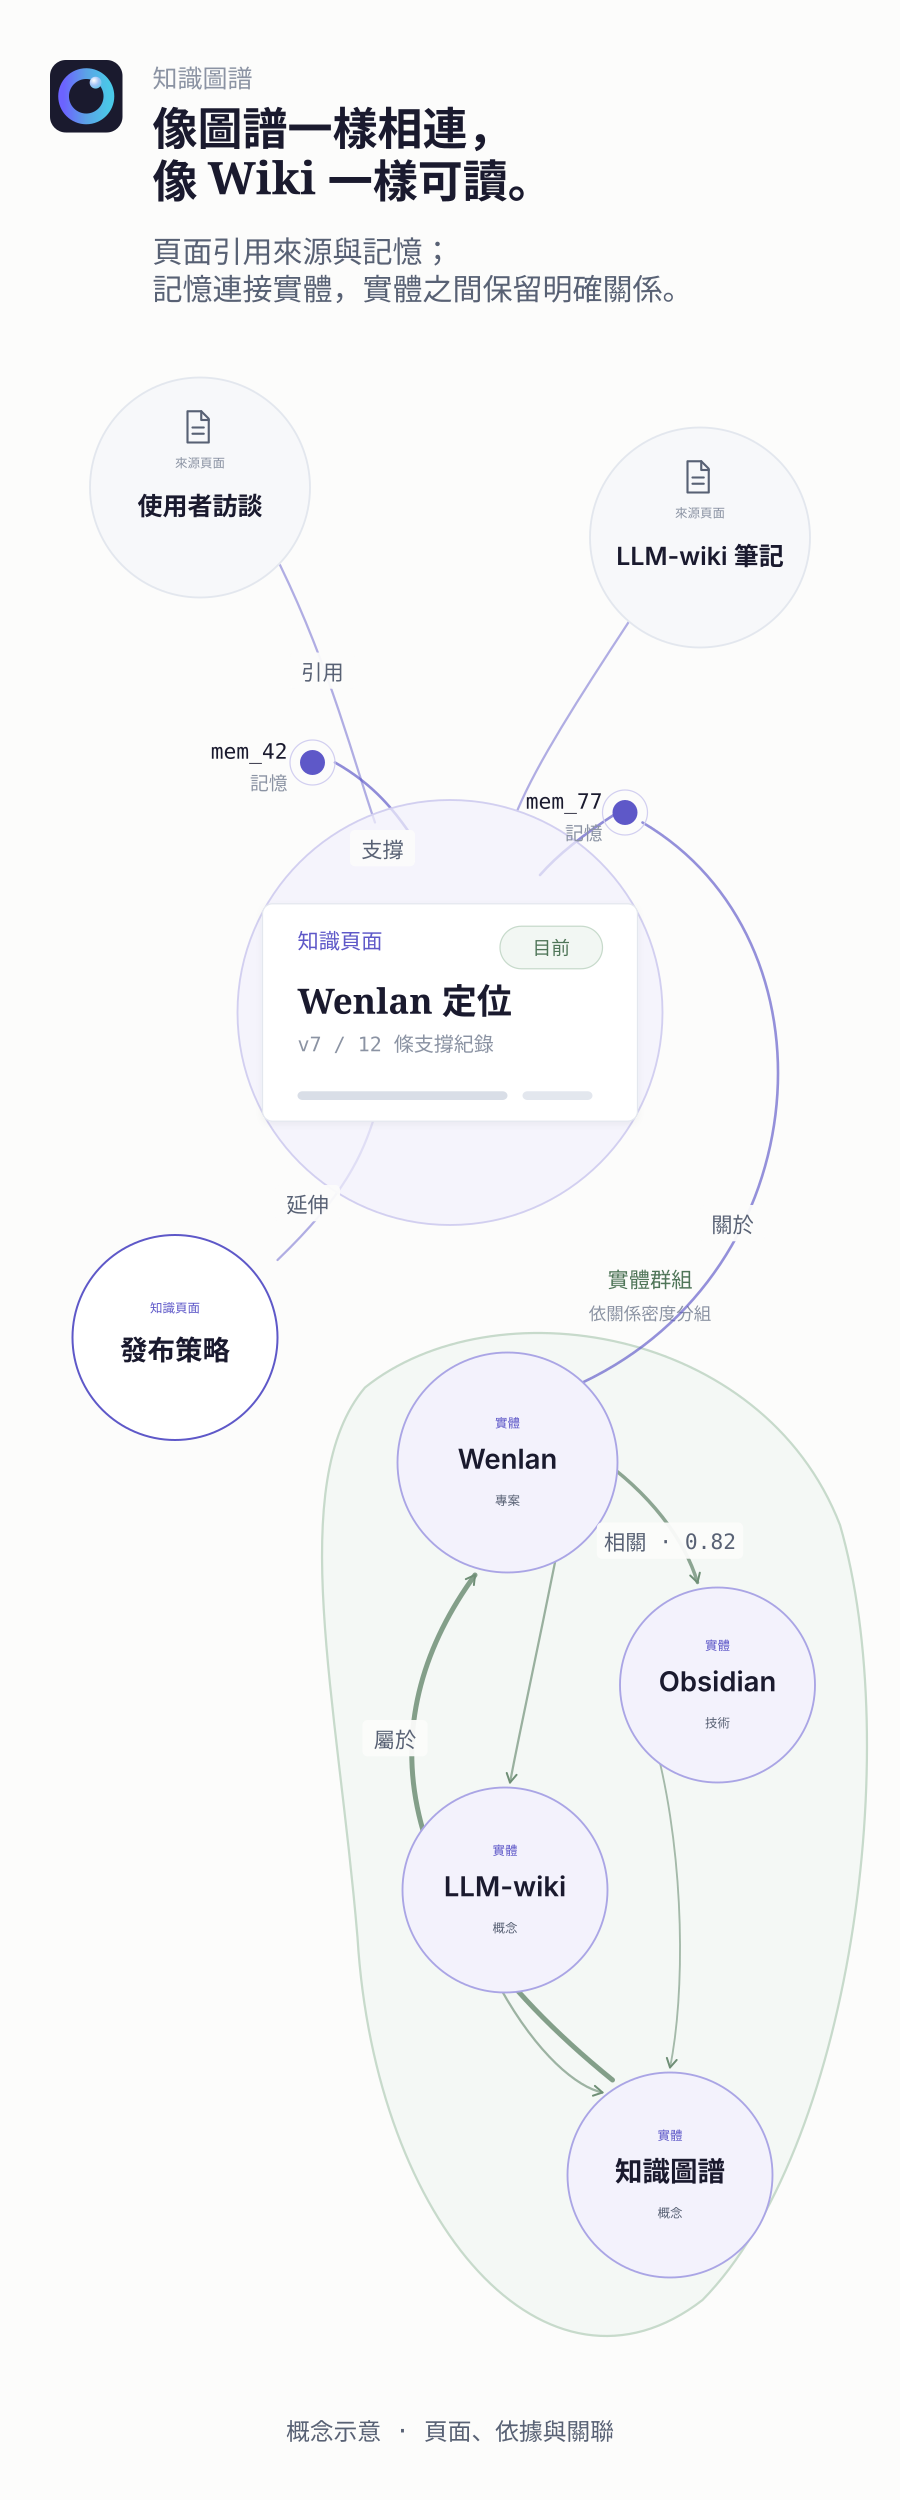
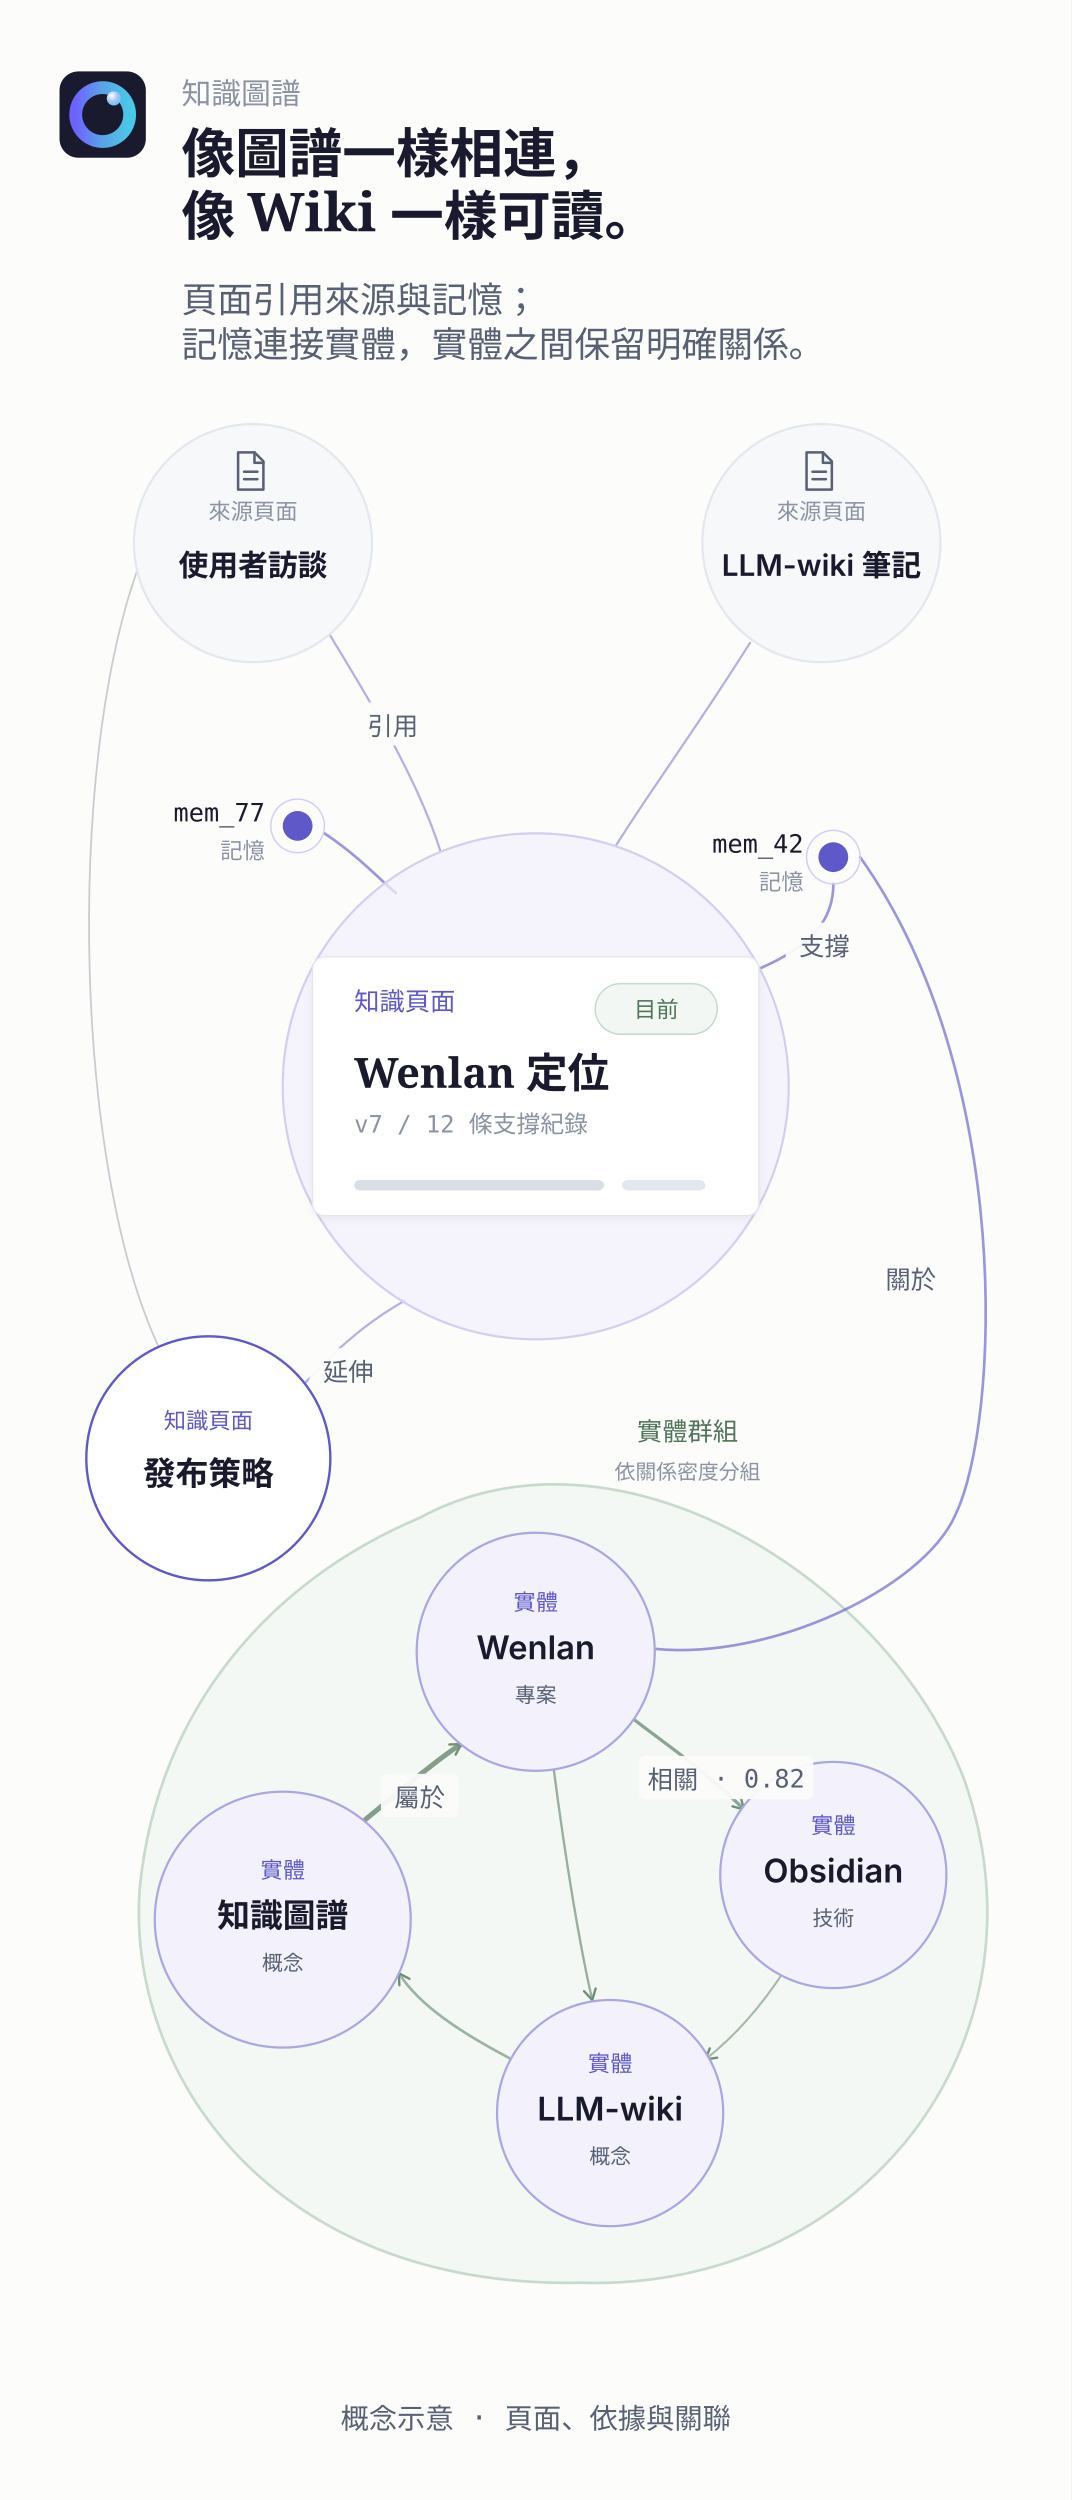
- <svg xmlns="http://www.w3.org/2000/svg" width="720" height="2000" viewBox="0 0 720 2000" role="img" aria-labelledby="title desc">
+ <svg xmlns="http://www.w3.org/2000/svg" width="720" height="1680" viewBox="0 0 720 1680" role="img" aria-labelledby="title desc">
  <style>text { font-kerning: normal; }</style>
-   <rect width="720" height="2000" fill="#FCFCFB" />
+   <rect width="720" height="1680" fill="#FCFCFB" />
  <g transform="translate(40 48) scale(0.1132812)">
    <rect width="512" height="512" rx="112" fill="#1A1A2E" />
    <circle cx="256" cy="256" r="160" fill="none" stroke="url(#network-zh-Hant-mobile-ring)" stroke-width="76" />
    <circle cx="322" cy="160" r="42" fill="url(#network-zh-Hant-mobile-orb)" />
  </g>
  <g data-fit-region="network-zh-Hant-mobile-heading" data-fit-x="122" data-fit-y="44" data-fit-width="558" data-fit-height="266" data-check-overlap="false">
    <text x="122" y="70" font-family="'JetBrains Mono', monospace" font-size="20" font-weight="500" fill="#8B93A3" text-anchor="start">知識圖譜</text>
    <text x="122" y="116" font-family="'Fraunces', Georgia, serif" font-size="36" font-weight="600" fill="#1A1A2E" text-anchor="start">像圖譜一樣相連，</text>
    <text x="122" y="158" font-family="'Fraunces', Georgia, serif" font-size="36" font-weight="600" fill="#1A1A2E" text-anchor="start">像 Wiki 一樣可讀。</text>
    <text x="122" y="210" font-family="'Instrument Sans', -apple-system, sans-serif" font-size="24" font-weight="400" fill="#586174" text-anchor="start">頁面引用來源與記憶；</text>
    <text x="122" y="240" font-family="'Instrument Sans', -apple-system, sans-serif" font-size="24" font-weight="400" fill="#586174" text-anchor="start">記憶連接實體，實體之間保留明確關係。</text>
  </g>
-   <g data-fit-region="network-zh-Hant-mobile-graph-field" data-fit-x="40" data-fit-y="290" data-fit-width="640" data-fit-height="1600" data-check-overlap="true">
-     <path d="M292 1110 C394 1028 610 1060 672 1220 C724 1400 680 1720 562 1840 C438 1936 300 1780 286 1550 C270 1360 228 1186 292 1110Z" fill="#F2F7F3" fill-opacity="0.76" stroke="#C7DACB" stroke-width="1.8" />
-     <text x="520" y="1030" font-family="'JetBrains Mono', monospace" font-size="17" font-weight="500" fill="#4F7558" text-anchor="middle">實體群組</text>
-     <text x="520" y="1056" font-family="'JetBrains Mono', monospace" font-size="14" font-weight="500" fill="#8B93A3" text-anchor="middle">依關係密度分組</text>
-     <path d="M224 452 C264 534 284 612 300 658" fill="none" stroke="#5E58C8" stroke-width="1.8" stroke-opacity="0.48" stroke-linecap="round" />
-     <path d="M504 496 C462 560 430 610 414 648" fill="none" stroke="#5E58C8" stroke-width="1.8" stroke-opacity="0.48" stroke-linecap="round" />
-     <path d="M268 610 C300 628 316 650 326 664" fill="none" stroke="#5E58C8" stroke-width="2.1" stroke-opacity="0.68" stroke-linecap="round" />
-     <path d="M494 650 C466 668 446 684 432 700" fill="none" stroke="#5E58C8" stroke-width="2.1" stroke-opacity="0.68" stroke-linecap="round" />
-     <path d="M514 658 C674 752 656 1016 466 1106" fill="none" stroke="#5E58C8" stroke-width="2.1" stroke-opacity="0.66" stroke-linecap="round" />
-     <path d="M222 1008 C276 956 290 924 300 892" fill="none" stroke="#5E58C8" stroke-width="1.8" stroke-opacity="0.48" stroke-linecap="round" />
-     <path d="M476 1164 C520 1194 548 1232 558 1266" fill="none" stroke="#6F8F76" stroke-width="2.8" stroke-opacity="0.78" stroke-linecap="round" marker-end="url(#network-zh-Hant-mobile-relation-arrow)" />
-     <path d="M446 1240 C430 1320 416 1384 408 1426" fill="none" stroke="#6F8F76" stroke-width="1.8" stroke-opacity="0.68" stroke-linecap="round" marker-end="url(#network-zh-Hant-mobile-relation-arrow)" />
-     <path d="M490 1664 C300 1510 300 1370 380 1260" fill="none" stroke="#6F8F76" stroke-width="4" stroke-opacity="0.84" stroke-linecap="round" marker-end="url(#network-zh-Hant-mobile-relation-arrow)" />
-     <path d="M526 1402 C548 1490 548 1596 536 1654" fill="none" stroke="#6F8F76" stroke-width="1.5" stroke-opacity="0.6" stroke-linecap="round" marker-end="url(#network-zh-Hant-mobile-relation-arrow)" />
-     <path d="M400 1590 C430 1644 462 1670 482 1674" fill="none" stroke="#6F8F76" stroke-width="1.8" stroke-opacity="0.66" stroke-linecap="round" marker-end="url(#network-zh-Hant-mobile-relation-arrow)" />
-     <g data-fit-region="network-zh-Hant-mobile-source-使用者訪談" data-fit-x="72" data-fit-y="302" data-fit-width="176" data-fit-height="176" data-check-overlap="true">
-       <circle cx="160" cy="390" r="88" fill="#F7F8FA" stroke="#E3E7EE" stroke-width="1.5" />
+   <g data-fit-region="network-zh-Hant-mobile-graph-field" data-fit-x="40" data-fit-y="280" data-fit-width="640" data-fit-height="1290" data-check-overlap="true">
+     <path d="M282 1020 C414 948 596 1060 648 1196 C710 1374 578 1540 390 1534 C182 1538 84 1392 94 1268 C106 1148 182 1062 282 1020Z" fill="#F2F7F3" fill-opacity="0.76" stroke="#C7DACB" stroke-width="1.8" />
+     <text x="462" y="968" font-family="'JetBrains Mono', monospace" font-size="17" font-weight="500" fill="#4F7558" text-anchor="middle">實體群組</text>
+     <text x="462" y="994" font-family="'JetBrains Mono', monospace" font-size="14" font-weight="500" fill="#8B93A3" text-anchor="middle">依關係密度分組</text>
+     <path data-from="sourceOne" data-to="page" data-relation="citation" d="M220 424 C248 470 280 522 296 572" fill="none" stroke="#5E58C8" stroke-width="1.5" stroke-opacity="0.46" stroke-linecap="round" />
+     <path data-from="sourceTwo" data-to="page" data-relation="citation" d="M504 432 C470 486 438 530 414 568" fill="none" stroke="#5E58C8" stroke-width="1.5" stroke-opacity="0.46" stroke-linecap="round" />
+     <path data-from="memoryOne" data-to="page" data-relation="support" d="M560 594 C560 626 534 642 498 656" fill="none" stroke="#5E58C8" stroke-width="1.8" stroke-opacity="0.62" stroke-linecap="round" />
+     <path data-from="memoryTwo" data-to="page" data-relation="support" d="M218 560 C242 576 256 592 266 600" fill="none" stroke="#5E58C8" stroke-width="1.8" stroke-opacity="0.62" stroke-linecap="round" />
+     <path data-from="memoryOne" data-to="entityOne" data-relation="about" d="M578 576 C682 722 672 956 642 1018 C620 1068 516 1116 440 1108" fill="none" stroke="#5E58C8" stroke-width="1.8" stroke-opacity="0.62" stroke-linecap="round" />
+     <path data-from="page" data-to="linkedPage" data-relation="refines" d="M272 874 C230 898 210 926 198 936" fill="none" stroke="#5E58C8" stroke-width="1.5" stroke-opacity="0.46" stroke-linecap="round" />
+     <path data-from="sourceOne" data-to="linkedPage" data-relation="citation" d="M92 384 C44 520 50 788 108 908" fill="none" stroke="#586174" stroke-width="1.2" stroke-opacity="0.32" stroke-linecap="round" />
+     <path data-from="entityOne" data-to="entityTwo" data-relation="related_to" d="M424 1154 C450 1174 474 1190 500 1216" fill="none" stroke="#6F8F76" stroke-width="2.2" stroke-opacity="0.78" stroke-linecap="round" marker-end="url(#network-zh-Hant-mobile-relation-arrow)" />
+     <path data-from="entityOne" data-to="entityThree" data-relation="related_to" d="M372 1188 C380 1250 390 1310 398 1344" fill="none" stroke="#6F8F76" stroke-width="1.6" stroke-opacity="0.68" stroke-linecap="round" marker-end="url(#network-zh-Hant-mobile-relation-arrow)" />
+     <path data-from="entityFour" data-to="entityOne" data-relation="part_of" d="M244 1224 C266 1206 294 1182 310 1172" fill="none" stroke="#6F8F76" stroke-width="3.4" stroke-opacity="0.84" stroke-linecap="round" marker-end="url(#network-zh-Hant-mobile-relation-arrow)" />
+     <path data-from="entityTwo" data-to="entityThree" data-relation="related_to" d="M526 1326 C510 1350 494 1368 474 1384" fill="none" stroke="#6F8F76" stroke-width="1.4" stroke-opacity="0.6" stroke-linecap="round" marker-end="url(#network-zh-Hant-mobile-relation-arrow)" />
+     <path data-from="entityThree" data-to="entityFour" data-relation="related_to" d="M344 1384 C310 1366 282 1348 268 1326" fill="none" stroke="#6F8F76" stroke-width="1.8" stroke-opacity="0.66" stroke-linecap="round" marker-end="url(#network-zh-Hant-mobile-relation-arrow)" />
+     <g data-fit-region="network-zh-Hant-mobile-source-使用者訪談" data-fit-x="90" data-fit-y="285" data-fit-width="160" data-fit-height="160" data-check-overlap="true">
+       <circle cx="170" cy="365" r="80" fill="#F7F8FA" stroke="#E3E7EE" stroke-width="1.5" />
      <g fill="none" stroke="#586174" stroke-width="1.7" stroke-linecap="round" stroke-linejoin="round">
-         <path d="M150 329h11l6 6v19H150z" />
-         <path d="M161 329v7h6" />
-         <path d="M154 342h9M154 347h9" />
+         <path d="M160 304h11l6 6v19H160z" />
+         <path d="M171 304v7h6" />
+         <path d="M164 317h9M164 322h9" />
      </g>
-       <text x="160" y="374" font-family="'JetBrains Mono', monospace" font-size="10" font-weight="500" fill="#8B93A3" text-anchor="middle">來源頁面</text>
-       <text x="160" y="412" font-family="'Instrument Sans', -apple-system, sans-serif" font-size="20" font-weight="600" fill="#1A1A2E" text-anchor="middle">使用者訪談</text>
+       <text x="170" y="349" font-family="'JetBrains Mono', monospace" font-size="15" font-weight="500" fill="#8B93A3" text-anchor="middle">來源頁面</text>
+       <text x="170" y="387" font-family="'Instrument Sans', -apple-system, sans-serif" font-size="20" font-weight="600" fill="#1A1A2E" text-anchor="middle">使用者訪談</text>
    </g>
-     <g data-fit-region="network-zh-Hant-mobile-source-LLM-wiki 筆記" data-fit-x="472" data-fit-y="342" data-fit-width="176" data-fit-height="176" data-check-overlap="true">
-       <circle cx="560" cy="430" r="88" fill="#F7F8FA" stroke="#E3E7EE" stroke-width="1.5" />
+     <g data-fit-region="network-zh-Hant-mobile-source-LLM-wiki 筆記" data-fit-x="472" data-fit-y="285" data-fit-width="160" data-fit-height="160" data-check-overlap="true">
+       <circle cx="552" cy="365" r="80" fill="#F7F8FA" stroke="#E3E7EE" stroke-width="1.5" />
      <g fill="none" stroke="#586174" stroke-width="1.7" stroke-linecap="round" stroke-linejoin="round">
-         <path d="M550 369h11l6 6v19H550z" />
-         <path d="M561 369v7h6" />
-         <path d="M554 382h9M554 387h9" />
+         <path d="M542 304h11l6 6v19H542z" />
+         <path d="M553 304v7h6" />
+         <path d="M546 317h9M546 322h9" />
      </g>
-       <text x="560" y="414" font-family="'JetBrains Mono', monospace" font-size="10" font-weight="500" fill="#8B93A3" text-anchor="middle">來源頁面</text>
-       <text x="560" y="452" font-family="'Instrument Sans', -apple-system, sans-serif" font-size="20" font-weight="600" fill="#1A1A2E" text-anchor="middle">LLM-wiki 筆記</text>
+       <text x="552" y="349" font-family="'JetBrains Mono', monospace" font-size="15" font-weight="500" fill="#8B93A3" text-anchor="middle">來源頁面</text>
+       <text x="552" y="387" font-family="'Instrument Sans', -apple-system, sans-serif" font-size="20" font-weight="600" fill="#1A1A2E" text-anchor="middle">LLM-wiki 筆記</text>
    </g>
-     <g data-fit-region="network-zh-Hant-mobile-hero" data-fit-x="190" data-fit-y="640" data-fit-width="340" data-fit-height="340" data-check-overlap="false">
-       <circle cx="360" cy="810" r="170" fill="#F3F2FC" fill-opacity="0.72" stroke="#D2CFF0" stroke-width="1.5" />
+     <g data-fit-region="network-zh-Hant-mobile-hero" data-fit-x="190" data-fit-y="560" data-fit-width="340" data-fit-height="340" data-check-overlap="false">
+       <circle cx="360" cy="730" r="170" fill="#F3F2FC" fill-opacity="0.72" stroke="#D2CFF0" stroke-width="1.5" />
      <g filter="url(#network-zh-Hant-mobile-page-shadow)">
-         <rect x="210" y="723" width="300" height="174" rx="8" fill="#FFFFFF" stroke="#E3E7EE" />
+         <rect x="210" y="643" width="300" height="174" rx="8" fill="#FFFFFF" stroke="#E3E7EE" />
      </g>
-       <text x="238" y="759" font-family="'JetBrains Mono', monospace" font-size="17" font-weight="500" fill="#5E58C8" text-anchor="start">知識頁面</text>
+       <text x="238" y="679" font-family="'JetBrains Mono', monospace" font-size="17" font-weight="500" fill="#5E58C8" text-anchor="start">知識頁面</text>
      <g>
-         <rect x="400" y="741" width="82" height="34" rx="17" fill="#F2F7F3" stroke="#C7DACB" />
-         <text x="441" y="763.7" font-family="'JetBrains Mono', monospace" font-size="15" font-weight="500" fill="#4F7558" text-anchor="middle">目前</text>
+         <rect x="400" y="661" width="82" height="34" rx="17" fill="#F2F7F3" stroke="#C7DACB" />
+         <text x="441" y="683.7" font-family="'JetBrains Mono', monospace" font-size="15" font-weight="500" fill="#4F7558" text-anchor="middle">目前</text>
      </g>
-       <text x="238" y="811" font-family="'Fraunces', Georgia, serif" font-size="28" font-weight="600" fill="#1A1A2E" text-anchor="start">Wenlan 定位</text>
-       <text x="238" y="841" font-family="'JetBrains Mono', monospace" font-size="16" font-weight="500" fill="#8B93A3" text-anchor="start">v7 / 12 條支撐紀錄</text>
-       <rect x="238" y="873" width="168" height="7" rx="4" fill="#D9DEE7" />
-       <rect x="418" y="873" width="56" height="7" rx="4" fill="#E3E7EE" />
+       <text x="238" y="731" font-family="'Fraunces', Georgia, serif" font-size="28" font-weight="600" fill="#1A1A2E" text-anchor="start">Wenlan 定位</text>
+       <text x="238" y="761" font-family="'JetBrains Mono', monospace" font-size="16" font-weight="500" fill="#8B93A3" text-anchor="start">v7 / 12 條支撐紀錄</text>
+       <rect x="238" y="793" width="168" height="7" rx="4" fill="#D9DEE7" />
+       <rect x="418" y="793" width="56" height="7" rx="4" fill="#E3E7EE" />
    </g>
-     <g data-fit-region="network-zh-Hant-mobile-memory-mem_42" data-fit-x="80" data-fit-y="582" data-fit-width="150" data-fit-height="58" data-check-overlap="true">
-       <circle cx="250" cy="610" r="10" fill="#5E58C8" />
-       <circle cx="250" cy="610" r="18" fill="none" stroke="#D2CFF0" />
-       <text x="230" y="607" font-family="'JetBrains Mono', monospace" font-size="17" font-weight="500" fill="#1A1A2E" text-anchor="end">mem_42</text>
-       <text x="230" y="632" font-family="'JetBrains Mono', monospace" font-size="15" font-weight="500" fill="#8B93A3" text-anchor="end">記憶</text>
+     <g data-fit-region="network-zh-Hant-mobile-memory-mem_42" data-fit-x="390" data-fit-y="548" data-fit-width="150" data-fit-height="58" data-check-overlap="true">
+       <circle cx="560" cy="576" r="10" fill="#5E58C8" />
+       <circle cx="560" cy="576" r="18" fill="none" stroke="#D2CFF0" />
+       <text x="540" y="573" font-family="'JetBrains Mono', monospace" font-size="17" font-weight="500" fill="#1A1A2E" text-anchor="end">mem_42</text>
+       <text x="540" y="598" font-family="'JetBrains Mono', monospace" font-size="15" font-weight="500" fill="#8B93A3" text-anchor="end">記憶</text>
    </g>
-     <g data-fit-region="network-zh-Hant-mobile-memory-mem_77" data-fit-x="332" data-fit-y="622" data-fit-width="150" data-fit-height="58" data-check-overlap="true">
-       <circle cx="500" cy="650" r="10" fill="#5E58C8" />
-       <circle cx="500" cy="650" r="18" fill="none" stroke="#D2CFF0" />
-       <text x="482" y="647" font-family="'JetBrains Mono', monospace" font-size="17" font-weight="500" fill="#1A1A2E" text-anchor="end">mem_77</text>
-       <text x="482" y="672" font-family="'JetBrains Mono', monospace" font-size="15" font-weight="500" fill="#8B93A3" text-anchor="end">記憶</text>
+     <g data-fit-region="network-zh-Hant-mobile-memory-mem_77" data-fit-x="28" data-fit-y="527" data-fit-width="150" data-fit-height="58" data-check-overlap="true">
+       <circle cx="200" cy="555" r="10" fill="#5E58C8" />
+       <circle cx="200" cy="555" r="18" fill="none" stroke="#D2CFF0" />
+       <text x="178" y="552" font-family="'JetBrains Mono', monospace" font-size="17" font-weight="500" fill="#1A1A2E" text-anchor="end">mem_77</text>
+       <text x="178" y="577" font-family="'JetBrains Mono', monospace" font-size="15" font-weight="500" fill="#8B93A3" text-anchor="end">記憶</text>
    </g>
-     <g data-fit-region="network-zh-Hant-mobile-knowledge-發布策略" data-fit-x="58" data-fit-y="988" data-fit-width="164" data-fit-height="164" data-check-overlap="true">
-       <circle cx="140" cy="1070" r="82" fill="#FFFFFF" stroke="#5E58C8" stroke-width="1.6" />
-       <text x="140" y="1050" font-family="'JetBrains Mono', monospace" font-size="10" font-weight="500" fill="#5E58C8" text-anchor="middle">知識頁面</text>
-       <text x="140" y="1088" font-family="'Instrument Sans', -apple-system, sans-serif" font-size="22" font-weight="600" fill="#1A1A2E" text-anchor="middle">發布策略</text>
+     <g data-fit-region="network-zh-Hant-mobile-knowledge-發布策略" data-fit-x="58" data-fit-y="898" data-fit-width="164" data-fit-height="164" data-check-overlap="true">
+       <circle cx="140" cy="980" r="82" fill="#FFFFFF" stroke="#5E58C8" stroke-width="1.6" />
+       <text x="140" y="960" font-family="'JetBrains Mono', monospace" font-size="15" font-weight="500" fill="#5E58C8" text-anchor="middle">知識頁面</text>
+       <text x="140" y="998" font-family="'Instrument Sans', -apple-system, sans-serif" font-size="22" font-weight="600" fill="#1A1A2E" text-anchor="middle">發布策略</text>
    </g>
-     <g data-fit-region="network-zh-Hant-mobile-entity-Wenlan" data-fit-x="318" data-fit-y="1082" data-fit-width="176" data-fit-height="176" data-check-overlap="true">
-       <circle cx="406" cy="1170" r="88" fill="#F3F2FC" stroke="#AAA5E5" stroke-width="1.5" />
-       <text x="406" y="1142" font-family="'JetBrains Mono', monospace" font-size="10" font-weight="500" fill="#5E58C8" text-anchor="middle">實體</text>
-       <text x="406" y="1175" font-family="'Instrument Sans', -apple-system, sans-serif" font-size="22" font-weight="600" fill="#1A1A2E" text-anchor="middle">Wenlan</text>
-       <text x="406" y="1204" font-family="'JetBrains Mono', monospace" font-size="10" font-weight="500" fill="#586174" text-anchor="middle">專案</text>
+     <g data-fit-region="network-zh-Hant-mobile-entity-Wenlan" data-fit-x="280" data-fit-y="1030" data-fit-width="160" data-fit-height="160" data-check-overlap="true">
+       <circle cx="360" cy="1110" r="80" fill="#F3F2FC" stroke="#AAA5E5" stroke-width="1.5" />
+       <text x="360" y="1082" font-family="'JetBrains Mono', monospace" font-size="15" font-weight="500" fill="#5E58C8" text-anchor="middle">實體</text>
+       <text x="360" y="1115" font-family="'Instrument Sans', -apple-system, sans-serif" font-size="22" font-weight="600" fill="#1A1A2E" text-anchor="middle">Wenlan</text>
+       <text x="360" y="1144" font-family="'JetBrains Mono', monospace" font-size="14" font-weight="500" fill="#586174" text-anchor="middle">專案</text>
    </g>
-     <g data-fit-region="network-zh-Hant-mobile-entity-Obsidian" data-fit-x="496" data-fit-y="1270" data-fit-width="156" data-fit-height="156" data-check-overlap="true">
-       <circle cx="574" cy="1348" r="78" fill="#F3F2FC" stroke="#AAA5E5" stroke-width="1.5" />
-       <text x="574" y="1320" font-family="'JetBrains Mono', monospace" font-size="10" font-weight="500" fill="#5E58C8" text-anchor="middle">實體</text>
-       <text x="574" y="1353" font-family="'Instrument Sans', -apple-system, sans-serif" font-size="22" font-weight="600" fill="#1A1A2E" text-anchor="middle">Obsidian</text>
-       <text x="574" y="1382" font-family="'JetBrains Mono', monospace" font-size="10" font-weight="500" fill="#586174" text-anchor="middle">技術</text>
+     <g data-fit-region="network-zh-Hant-mobile-entity-Obsidian" data-fit-x="484" data-fit-y="1184" data-fit-width="152" data-fit-height="152" data-check-overlap="true">
+       <circle cx="560" cy="1260" r="76" fill="#F3F2FC" stroke="#AAA5E5" stroke-width="1.5" />
+       <text x="560" y="1232" font-family="'JetBrains Mono', monospace" font-size="15" font-weight="500" fill="#5E58C8" text-anchor="middle">實體</text>
+       <text x="560" y="1265" font-family="'Instrument Sans', -apple-system, sans-serif" font-size="22" font-weight="600" fill="#1A1A2E" text-anchor="middle">Obsidian</text>
+       <text x="560" y="1294" font-family="'JetBrains Mono', monospace" font-size="14" font-weight="500" fill="#586174" text-anchor="middle">技術</text>
    </g>
-     <g data-fit-region="network-zh-Hant-mobile-entity-LLM-wiki" data-fit-x="322" data-fit-y="1430" data-fit-width="164" data-fit-height="164" data-check-overlap="true">
-       <circle cx="404" cy="1512" r="82" fill="#F3F2FC" stroke="#AAA5E5" stroke-width="1.5" />
-       <text x="404" y="1484" font-family="'JetBrains Mono', monospace" font-size="10" font-weight="500" fill="#5E58C8" text-anchor="middle">實體</text>
-       <text x="404" y="1517" font-family="'Instrument Sans', -apple-system, sans-serif" font-size="22" font-weight="600" fill="#1A1A2E" text-anchor="middle">LLM-wiki</text>
-       <text x="404" y="1546" font-family="'JetBrains Mono', monospace" font-size="10" font-weight="500" fill="#586174" text-anchor="middle">概念</text>
+     <g data-fit-region="network-zh-Hant-mobile-entity-LLM-wiki" data-fit-x="334" data-fit-y="1344" data-fit-width="152" data-fit-height="152" data-check-overlap="true">
+       <circle cx="410" cy="1420" r="76" fill="#F3F2FC" stroke="#AAA5E5" stroke-width="1.5" />
+       <text x="410" y="1392" font-family="'JetBrains Mono', monospace" font-size="15" font-weight="500" fill="#5E58C8" text-anchor="middle">實體</text>
+       <text x="410" y="1425" font-family="'Instrument Sans', -apple-system, sans-serif" font-size="22" font-weight="600" fill="#1A1A2E" text-anchor="middle">LLM-wiki</text>
+       <text x="410" y="1454" font-family="'JetBrains Mono', monospace" font-size="14" font-weight="500" fill="#586174" text-anchor="middle">概念</text>
    </g>
-     <g data-fit-region="network-zh-Hant-mobile-entity-知識圖譜" data-fit-x="454" data-fit-y="1658" data-fit-width="164" data-fit-height="164" data-check-overlap="true">
-       <circle cx="536" cy="1740" r="82" fill="#F3F2FC" stroke="#AAA5E5" stroke-width="1.5" />
-       <text x="536" y="1712" font-family="'JetBrains Mono', monospace" font-size="10" font-weight="500" fill="#5E58C8" text-anchor="middle">實體</text>
-       <text x="536" y="1745" font-family="'Instrument Sans', -apple-system, sans-serif" font-size="22" font-weight="600" fill="#1A1A2E" text-anchor="middle">知識圖譜</text>
-       <text x="536" y="1774" font-family="'JetBrains Mono', monospace" font-size="10" font-weight="500" fill="#586174" text-anchor="middle">概念</text>
+     <g data-fit-region="network-zh-Hant-mobile-entity-知識圖譜" data-fit-x="104" data-fit-y="1204" data-fit-width="172" data-fit-height="172" data-check-overlap="true">
+       <circle cx="190" cy="1290" r="86" fill="#F3F2FC" stroke="#AAA5E5" stroke-width="1.5" />
+       <text x="190" y="1262" font-family="'JetBrains Mono', monospace" font-size="15" font-weight="500" fill="#5E58C8" text-anchor="middle">實體</text>
+       <text x="190" y="1295" font-family="'Instrument Sans', -apple-system, sans-serif" font-size="22" font-weight="600" fill="#1A1A2E" text-anchor="middle">知識圖譜</text>
+       <text x="190" y="1324" font-family="'JetBrains Mono', monospace" font-size="14" font-weight="500" fill="#586174" text-anchor="middle">概念</text>
    </g>
    <g>
-       <rect x="232" y="522" width="52" height="29" rx="4" fill="#FCFCFB" fill-opacity="0.94" />
-       <text x="258" y="544" font-family="'JetBrains Mono', monospace" font-size="17" font-weight="500" fill="#586174" text-anchor="middle">引用</text>
+       <rect x="238" y="472" width="52" height="29" rx="4" fill="#FCFCFB" fill-opacity="0.94" />
+       <text x="264" y="494" font-family="'JetBrains Mono', monospace" font-size="17" font-weight="500" fill="#586174" text-anchor="middle">引用</text>
    </g>
    <g>
-       <rect x="280" y="664" width="52" height="29" rx="4" fill="#FCFCFB" fill-opacity="0.94" />
-       <text x="306" y="686" font-family="'JetBrains Mono', monospace" font-size="17" font-weight="500" fill="#586174" text-anchor="middle">支撐</text>
+       <rect x="528" y="620" width="52" height="29" rx="4" fill="#FCFCFB" fill-opacity="0.94" />
+       <text x="554" y="642" font-family="'JetBrains Mono', monospace" font-size="17" font-weight="500" fill="#586174" text-anchor="middle">支撐</text>
    </g>
    <g>
-       <rect x="560" y="964" width="52" height="29" rx="4" fill="#FCFCFB" fill-opacity="0.94" />
-       <text x="586" y="986" font-family="'JetBrains Mono', monospace" font-size="17" font-weight="500" fill="#586174" text-anchor="middle">關於</text>
+       <rect x="586" y="844" width="52" height="29" rx="4" fill="#FCFCFB" fill-opacity="0.94" />
+       <text x="612" y="866" font-family="'JetBrains Mono', monospace" font-size="17" font-weight="500" fill="#586174" text-anchor="middle">關於</text>
    </g>
    <g>
-       <rect x="220" y="948" width="52" height="29" rx="4" fill="#FCFCFB" fill-opacity="0.94" />
-       <text x="246" y="970" font-family="'JetBrains Mono', monospace" font-size="17" font-weight="500" fill="#586174" text-anchor="middle">延伸</text>
+       <rect x="208" y="906" width="52" height="29" rx="4" fill="#FCFCFB" fill-opacity="0.94" />
+       <text x="234" y="928" font-family="'JetBrains Mono', monospace" font-size="17" font-weight="500" fill="#586174" text-anchor="middle">延伸</text>
    </g>
    <g>
-       <rect x="477.5" y="1218" width="117" height="29" rx="4" fill="#FCFCFB" fill-opacity="0.94" />
-       <text x="536" y="1240" font-family="'JetBrains Mono', monospace" font-size="17" font-weight="500" fill="#586174" text-anchor="middle">相關 · 0.82</text>
+       <rect x="429.5" y="1180" width="117" height="29" rx="4" fill="#FCFCFB" fill-opacity="0.94" />
+       <text x="488" y="1202" font-family="'JetBrains Mono', monospace" font-size="17" font-weight="500" fill="#586174" text-anchor="middle">相關 · 0.82</text>
    </g>
    <g>
-       <rect x="290" y="1376" width="52" height="29" rx="4" fill="#FCFCFB" fill-opacity="0.94" />
-       <text x="316" y="1398" font-family="'JetBrains Mono', monospace" font-size="17" font-weight="500" fill="#586174" text-anchor="middle">屬於</text>
+       <rect x="256" y="1192" width="52" height="29" rx="4" fill="#FCFCFB" fill-opacity="0.94" />
+       <text x="282" y="1214" font-family="'JetBrains Mono', monospace" font-size="17" font-weight="500" fill="#586174" text-anchor="middle">屬於</text>
    </g>
  </g>
-   <g data-fit-region="network-zh-Hant-mobile-footer" data-fit-x="40" data-fit-y="1910" data-fit-width="640" data-fit-height="58" data-check-overlap="false">
-     <text x="360" y="1952" font-family="'JetBrains Mono', monospace" font-size="19" font-weight="500" fill="#586174" text-anchor="middle">概念示意 · 頁面、依據與關聯</text>
+   <g data-fit-region="network-zh-Hant-mobile-footer" data-fit-x="40" data-fit-y="1590" data-fit-width="640" data-fit-height="58" data-check-overlap="false">
+     <text x="360" y="1632" font-family="'JetBrains Mono', monospace" font-size="19" font-weight="500" fill="#586174" text-anchor="middle">概念示意 · 頁面、依據與關聯</text>
  </g>
  <defs>
    <linearGradient id="network-zh-Hant-mobile-ring" x1="96" y1="256" x2="416" y2="256" gradientUnits="userSpaceOnUse">
      <stop stop-color="#6C63FF" />
      <stop offset="0.5" stop-color="#5BA3E6" />
      <stop offset="1" stop-color="#4AC8E8" />
    </linearGradient>
    <radialGradient id="network-zh-Hant-mobile-orb" cx="0" cy="0" r="1" gradientUnits="userSpaceOnUse" gradientTransform="translate(310 144) rotate(52.125) scale(76.0263)">
      <stop stop-color="#FFFFFF" />
      <stop offset="0.45" stop-color="#A5C4F7" />
      <stop offset="1" stop-color="#4AC8E8" />
    </radialGradient>
    <marker id="network-zh-Hant-mobile-relation-arrow" markerWidth="12" markerHeight="12" refX="9" refY="6" orient="auto" markerUnits="userSpaceOnUse">
      <path d="M2 2 L9 6 L2 10" fill="none" stroke="#6F8F76" stroke-width="1.6" stroke-linecap="round" stroke-linejoin="round" />
    </marker>
    <filter id="network-zh-Hant-mobile-page-shadow" x="-20%" y="-20%" width="140%" height="150%">
      <feDropShadow dx="0" dy="12" stdDeviation="16" flood-color="#1A1A2E" flood-opacity="0.09" />
      <feDropShadow dx="0" dy="2" stdDeviation="3" flood-color="#1A1A2E" flood-opacity="0.05" />
    </filter>
  </defs>
</svg>
